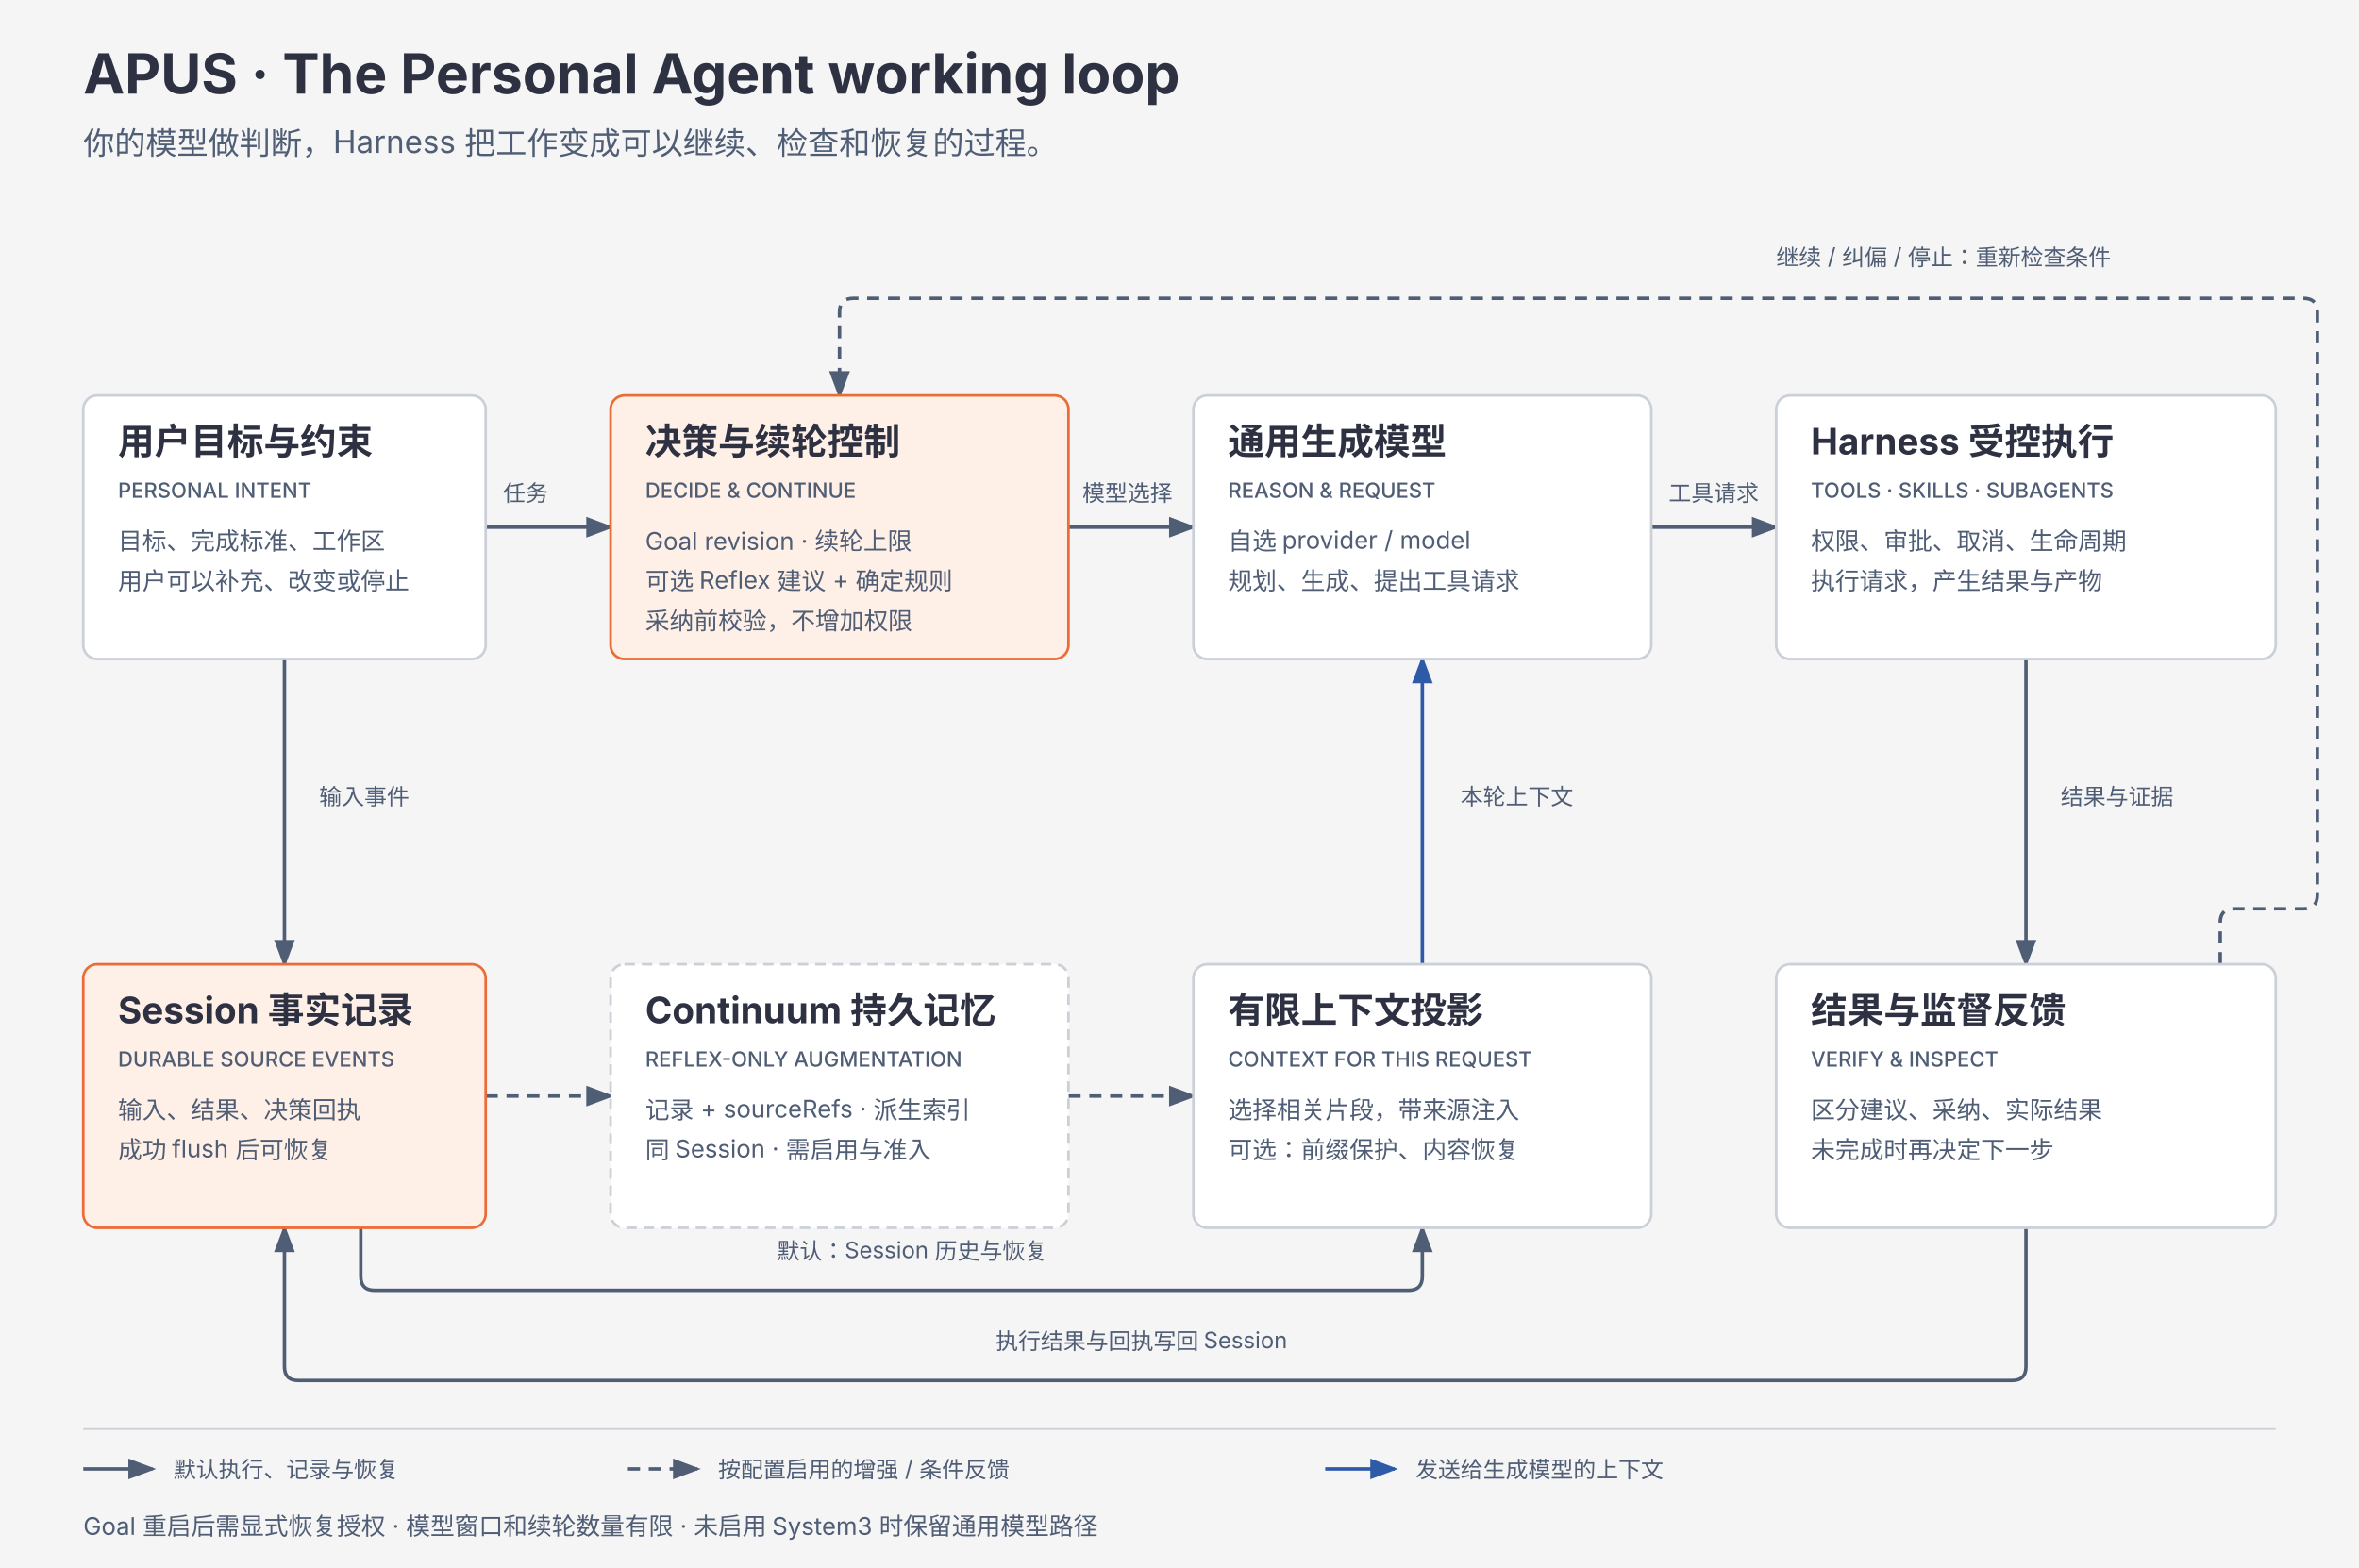
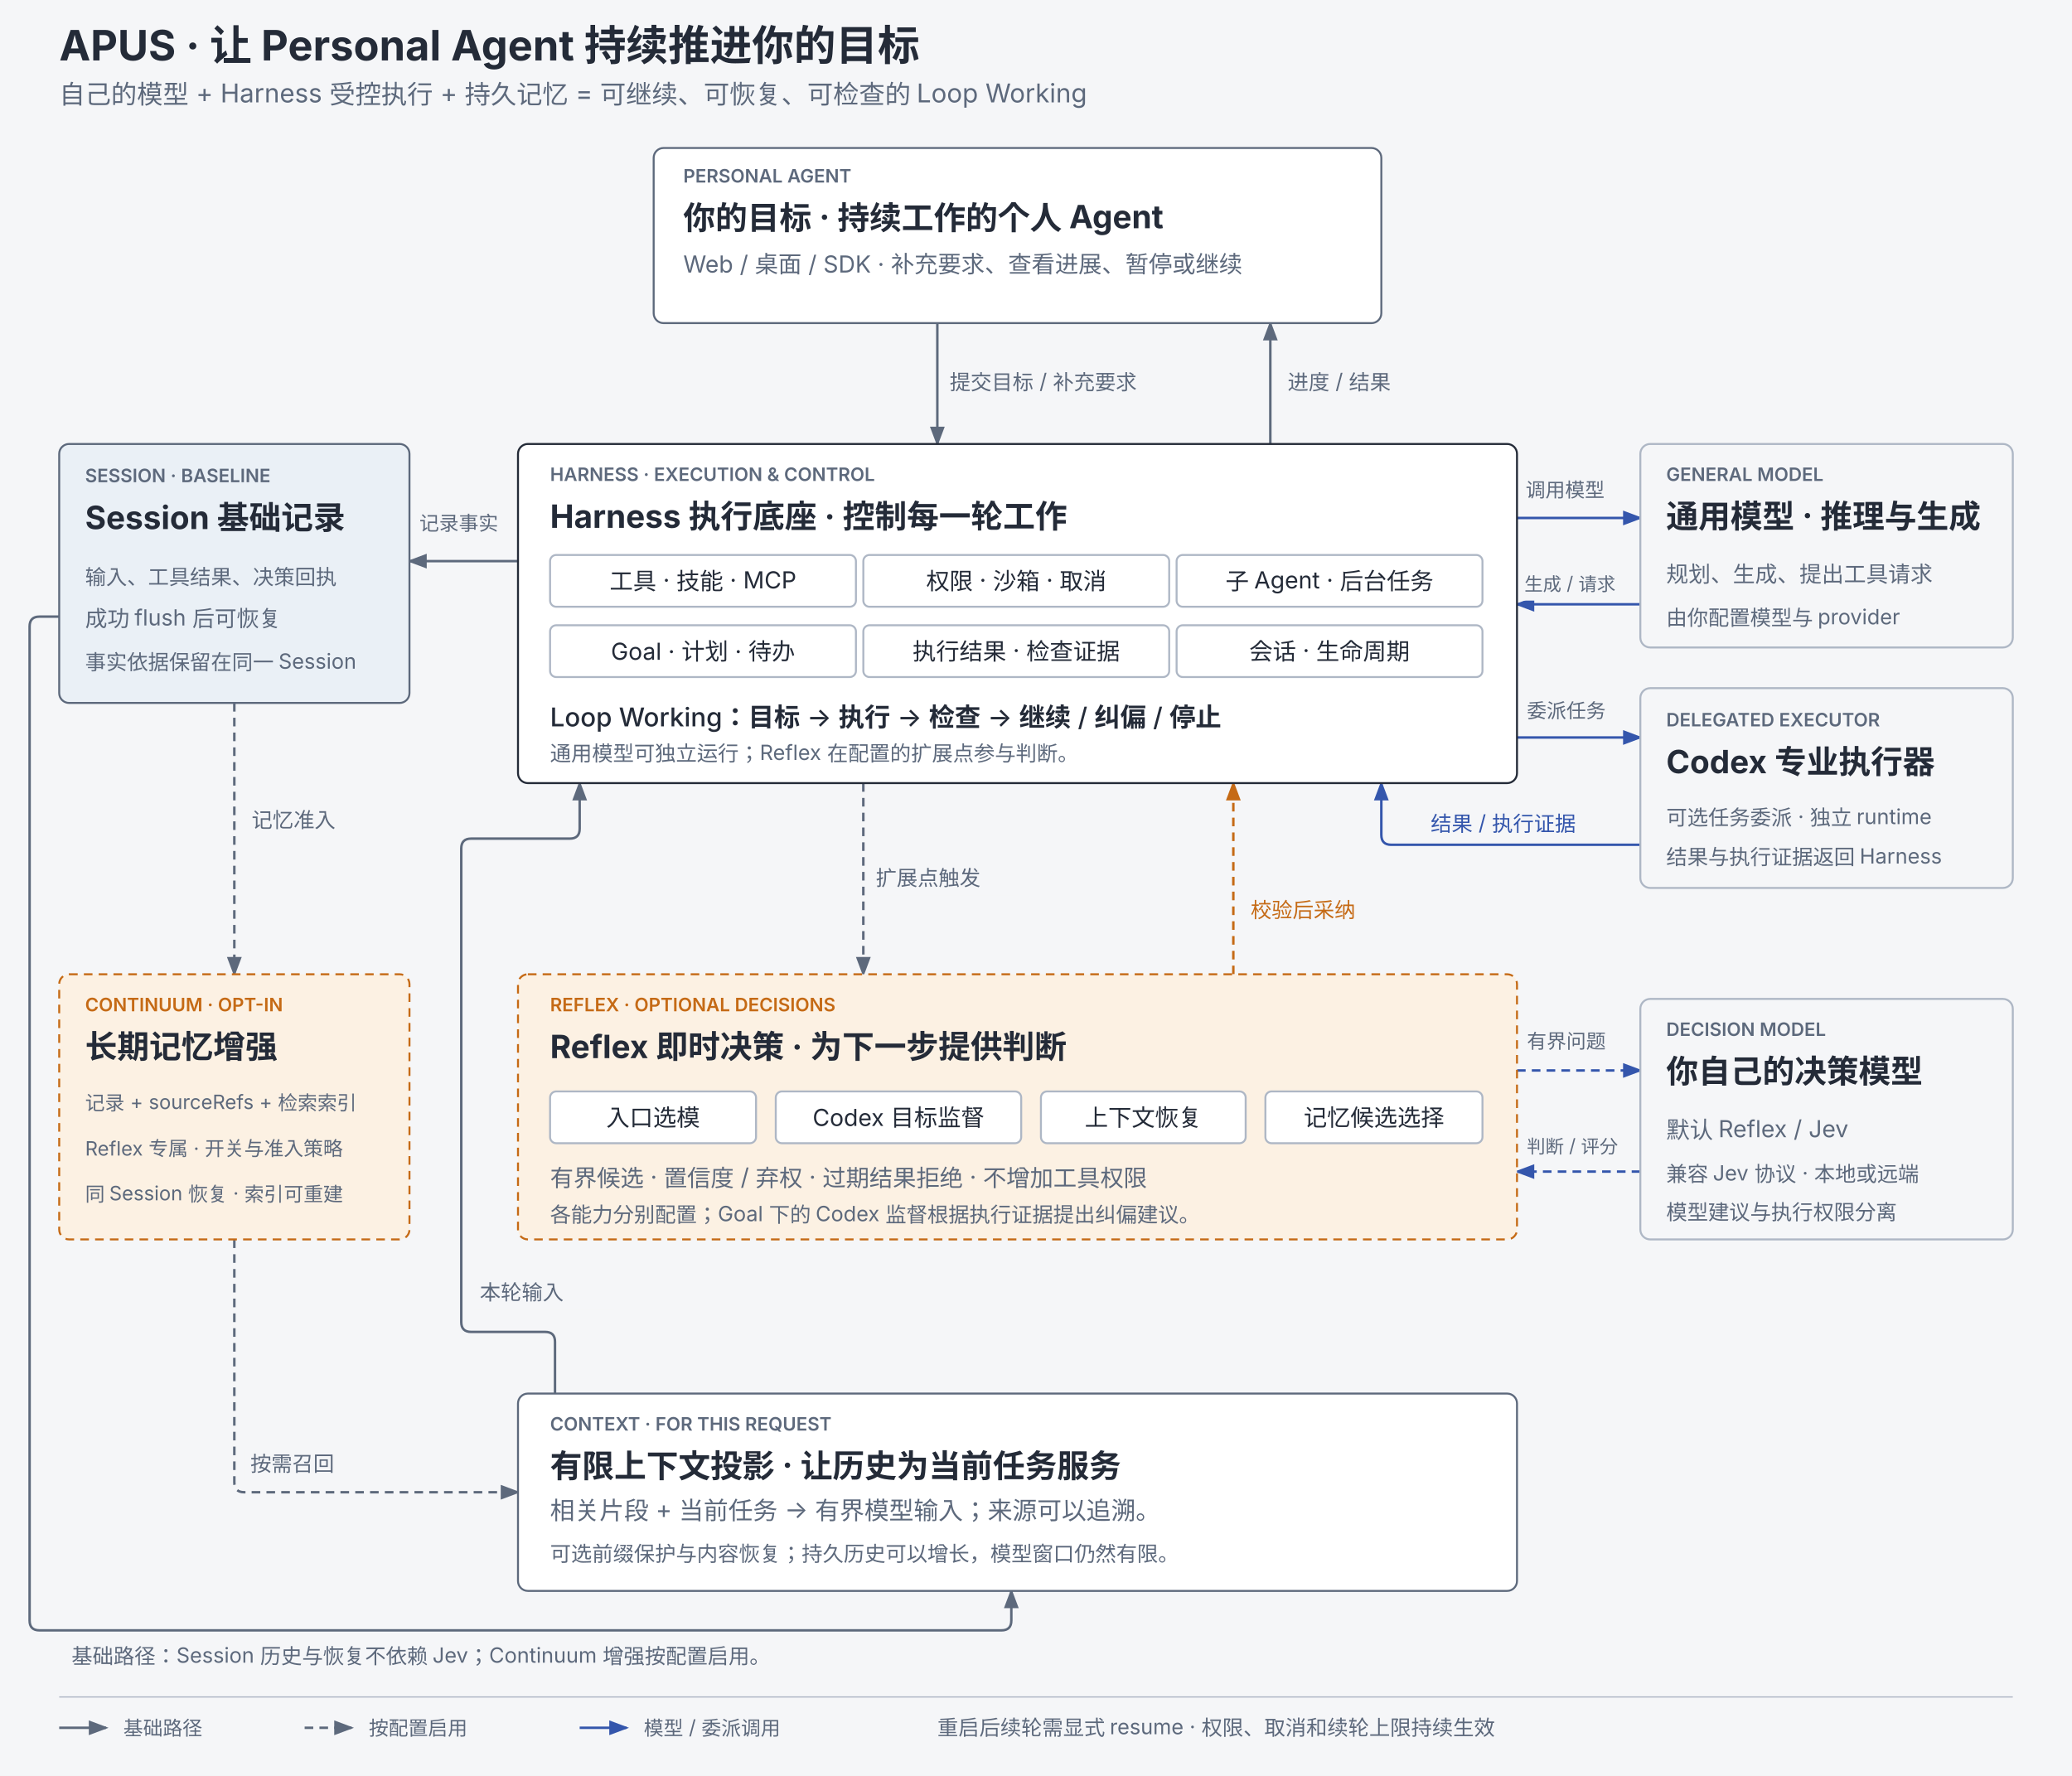
- <svg xmlns="http://www.w3.org/2000/svg" viewBox="0 0 1360 904" role="img" aria-labelledby="apus-loop-title apus-loop-desc" style="font-family:-apple-system,BlinkMacSystemFont,Segoe UI,PingFang SC,Microsoft YaHei,sans-serif">
+ <svg xmlns="http://www.w3.org/2000/svg" viewBox="0 0 1680 1440" role="img" aria-labelledby="apus-product-title apus-product-desc" style="font-family:-apple-system,BlinkMacSystemFont,Segoe UI,PingFang SC,Microsoft YaHei,sans-serif">
  <defs>
-     <marker id="apus-loop-arrow" markerWidth="8" markerHeight="6" refX="7" refY="3" orient="auto">
-       <path d="M0 0 L8 3 L0 6Z" fill="#4f5d75" />
+     <marker id="apus-product-muted" markerWidth="8" markerHeight="6" refX="7" refY="3" orient="auto">
+       <path d="M0 0 L8 3 L0 6Z" fill="#5d697c" />
    </marker>
-     <marker id="apus-loop-accent" markerWidth="8" markerHeight="6" refX="7" refY="3" orient="auto">
-       <path d="M0 0 L8 3 L0 6Z" fill="#eb6c36" />
+     <marker id="apus-product-accent" markerWidth="8" markerHeight="6" refX="7" refY="3" orient="auto">
+       <path d="M0 0 L8 3 L0 6Z" fill="#c56a15" />
    </marker>
-     <marker id="apus-loop-link" markerWidth="8" markerHeight="6" refX="7" refY="3" orient="auto">
-       <path d="M0 0 L8 3 L0 6Z" fill="#2e5aa8" />
+     <marker id="apus-product-blue" markerWidth="8" markerHeight="6" refX="7" refY="3" orient="auto">
+       <path d="M0 0 L8 3 L0 6Z" fill="#3456ac" />
    </marker>
  </defs>
-   <rect width="1360" height="904" fill="#f5f5f5" />
-   <text x="48" y="54" fill="#2d3142" font-size="32" font-weight="650">APUS · The Personal Agent working loop</text>
-   <text x="48" y="89" fill="#4f5d75" font-size="18" font-weight="400">你的模型做判断，Harness 把工作变成可以继续、检查和恢复的过程。</text>
-   <path d="M280 304 H352" fill="none" stroke="#4f5d75" stroke-width="2" marker-end="url(#apus-loop-arrow)" />
-   <path d="M616 304 H688" fill="none" stroke="#4f5d75" stroke-width="2" marker-end="url(#apus-loop-arrow)" />
-   <path d="M952 304 H1024" fill="none" stroke="#4f5d75" stroke-width="2" marker-end="url(#apus-loop-arrow)" />
-   <path d="M1168 380 V556" fill="none" stroke="#4f5d75" stroke-width="2" marker-end="url(#apus-loop-arrow)" />
-   <path d="M1280 556 V532 Q1280 524 1288 524 H1328 Q1336 524 1336 516 V180 Q1336 172 1328 172 H492 Q484 172 484 180 V228" fill="none" stroke="#4f5d75" stroke-width="2" stroke-dasharray="7 5" marker-end="url(#apus-loop-arrow)" />
-   <path d="M164 380 V556" fill="none" stroke="#4f5d75" stroke-width="2" marker-end="url(#apus-loop-arrow)" />
-   <path d="M1168 708 V788 Q1168 796 1160 796 H172 Q164 796 164 788 V708" fill="none" stroke="#4f5d75" stroke-width="2" marker-end="url(#apus-loop-arrow)" />
-   <path d="M280 632 H352" fill="none" stroke="#4f5d75" stroke-width="2" stroke-dasharray="7 5" marker-end="url(#apus-loop-arrow)" />
-   <path d="M616 632 H688" fill="none" stroke="#4f5d75" stroke-width="2" stroke-dasharray="7 5" marker-end="url(#apus-loop-arrow)" />
-   <path d="M820 556 V380" fill="none" stroke="#2e5aa8" stroke-width="2" marker-end="url(#apus-loop-link)" />
-   <path d="M208 708 V736 Q208 744 216 744 H812 Q820 744 820 736 V708" fill="none" stroke="#4f5d75" stroke-width="2" marker-end="url(#apus-loop-arrow)" />
-   <rect x="286" y="273" width="62" height="22" fill="#f5f5f5" />
-   <text x="290" y="289" fill="#4f5d75" font-size="13" font-weight="400">任务</text>
-   <rect x="620" y="273" width="64" height="22" fill="#f5f5f5" />
-   <text x="624" y="289" fill="#4f5d75" font-size="13" font-weight="400">模型选择</text>
-   <rect x="958" y="273" width="62" height="22" fill="#f5f5f5" />
-   <text x="962" y="289" fill="#4f5d75" font-size="13" font-weight="400">工具请求</text>
-   <rect x="1020" y="137" width="284" height="22" fill="#f5f5f5" />
-   <text x="1024" y="153" fill="#4f5d75" font-size="13" font-weight="400">继续 / 纠偏 / 停止：重新检查条件</text>
-   <rect x="1184" y="448" width="130" height="22" fill="#f5f5f5" />
-   <text x="1188" y="464" fill="#4f5d75" font-size="13" font-weight="400">结果与证据</text>
-   <rect x="180" y="448" width="112" height="22" fill="#f5f5f5" />
-   <text x="184" y="464" fill="#4f5d75" font-size="13" font-weight="400">输入事件</text>
-   <rect x="838" y="448" width="144" height="22" fill="#f5f5f5" />
-   <text x="842" y="464" fill="#4f5d75" font-size="13" font-weight="400">本轮上下文</text>
-   <rect x="444" y="710" width="234" height="22" fill="#f5f5f5" />
-   <text x="448" y="726" fill="#4f5d75" font-size="13" font-weight="400">默认：Session 历史与恢复</text>
-   <rect x="570" y="762" width="238" height="22" fill="#f5f5f5" />
-   <text x="574" y="778" fill="#4f5d75" font-size="13" font-weight="400">执行结果与回执写回 Session</text>
-   <rect x="48" y="228" width="232" height="152" rx="8" fill="#ffffff" stroke="#cbd0d8" stroke-width="1.5" />
-   <text x="68" y="262" fill="#2d3142" font-size="21" font-weight="650">用户目标与约束</text>
-   <text x="68" y="287" fill="#4f5d75" font-size="12" font-weight="500">PERSONAL INTENT</text>
-   <text x="68" y="317" fill="#4f5d75" font-size="14" font-weight="400">目标、完成标准、工作区</text>
-   <text x="68" y="340" fill="#4f5d75" font-size="14" font-weight="400">用户可以补充、改变或停止</text>
-   <rect x="352" y="228" width="264" height="152" rx="8" fill="#fff0e7" stroke="#eb6c36" stroke-width="1.5" />
-   <text x="372" y="262" fill="#2d3142" font-size="21" font-weight="650">决策与续轮控制</text>
-   <text x="372" y="287" fill="#4f5d75" font-size="12" font-weight="500">DECIDE &amp; CONTINUE</text>
-   <text x="372" y="317" fill="#4f5d75" font-size="14" font-weight="400">Goal revision · 续轮上限</text>
-   <text x="372" y="340" fill="#4f5d75" font-size="14" font-weight="400">可选 Reflex 建议 + 确定规则</text>
-   <text x="372" y="363" fill="#4f5d75" font-size="14" font-weight="400">采纳前校验，不增加权限</text>
-   <rect x="688" y="228" width="264" height="152" rx="8" fill="#ffffff" stroke="#cbd0d8" stroke-width="1.5" />
-   <text x="708" y="262" fill="#2d3142" font-size="21" font-weight="650">通用生成模型</text>
-   <text x="708" y="287" fill="#4f5d75" font-size="12" font-weight="500">REASON &amp; REQUEST</text>
-   <text x="708" y="317" fill="#4f5d75" font-size="14" font-weight="400">自选 provider / model</text>
-   <text x="708" y="340" fill="#4f5d75" font-size="14" font-weight="400">规划、生成、提出工具请求</text>
-   <rect x="1024" y="228" width="288" height="152" rx="8" fill="#ffffff" stroke="#cbd0d8" stroke-width="1.5" />
-   <text x="1044" y="262" fill="#2d3142" font-size="21" font-weight="650">Harness 受控执行</text>
-   <text x="1044" y="287" fill="#4f5d75" font-size="12" font-weight="500">TOOLS · SKILLS · SUBAGENTS</text>
-   <text x="1044" y="317" fill="#4f5d75" font-size="14" font-weight="400">权限、审批、取消、生命周期</text>
-   <text x="1044" y="340" fill="#4f5d75" font-size="14" font-weight="400">执行请求，产生结果与产物</text>
-   <rect x="48" y="556" width="232" height="152" rx="8" fill="#fff0e7" stroke="#eb6c36" stroke-width="1.5" />
-   <text x="68" y="590" fill="#2d3142" font-size="21" font-weight="650">Session 事实记录</text>
-   <text x="68" y="615" fill="#4f5d75" font-size="12" font-weight="500">DURABLE SOURCE EVENTS</text>
-   <text x="68" y="645" fill="#4f5d75" font-size="14" font-weight="400">输入、结果、决策回执</text>
-   <text x="68" y="668" fill="#4f5d75" font-size="14" font-weight="400">成功 flush 后可恢复</text>
-   <rect x="352" y="556" width="264" height="152" rx="8" fill="#ffffff" stroke="#cbd0d8" stroke-width="1.5" stroke-dasharray="6 4" />
-   <text x="372" y="590" fill="#2d3142" font-size="21" font-weight="650">Continuum 持久记忆</text>
-   <text x="372" y="615" fill="#4f5d75" font-size="12" font-weight="500">REFLEX-ONLY AUGMENTATION</text>
-   <text x="372" y="645" fill="#4f5d75" font-size="14" font-weight="400">记录 + sourceRefs · 派生索引</text>
-   <text x="372" y="668" fill="#4f5d75" font-size="14" font-weight="400">同 Session · 需启用与准入</text>
-   <rect x="688" y="556" width="264" height="152" rx="8" fill="#ffffff" stroke="#cbd0d8" stroke-width="1.5" />
-   <text x="708" y="590" fill="#2d3142" font-size="21" font-weight="650">有限上下文投影</text>
-   <text x="708" y="615" fill="#4f5d75" font-size="12" font-weight="500">CONTEXT FOR THIS REQUEST</text>
-   <text x="708" y="645" fill="#4f5d75" font-size="14" font-weight="400">选择相关片段，带来源注入</text>
-   <text x="708" y="668" fill="#4f5d75" font-size="14" font-weight="400">可选：前缀保护、内容恢复</text>
-   <rect x="1024" y="556" width="288" height="152" rx="8" fill="#ffffff" stroke="#cbd0d8" stroke-width="1.5" />
-   <text x="1044" y="590" fill="#2d3142" font-size="21" font-weight="650">结果与监督反馈</text>
-   <text x="1044" y="615" fill="#4f5d75" font-size="12" font-weight="500">VERIFY &amp; INSPECT</text>
-   <text x="1044" y="645" fill="#4f5d75" font-size="14" font-weight="400">区分建议、采纳、实际结果</text>
-   <text x="1044" y="668" fill="#4f5d75" font-size="14" font-weight="400">未完成时再决定下一步</text>
-   <path d="M48 824 H1312" stroke="#cbd0d8" />
-   <path d="M48 847 H88" fill="none" stroke="#4f5d75" stroke-width="2" marker-end="url(#apus-loop-arrow)" />
-   <text x="100" y="852" fill="#4f5d75" font-size="13" font-weight="400">默认执行、记录与恢复</text>
-   <path d="M362 847 H402" fill="none" stroke="#4f5d75" stroke-width="2" stroke-dasharray="7 5" marker-end="url(#apus-loop-arrow)" />
-   <text x="414" y="852" fill="#4f5d75" font-size="13" font-weight="400">按配置启用的增强 / 条件反馈</text>
-   <path d="M764 847 H804" fill="none" stroke="#2e5aa8" stroke-width="2" marker-end="url(#apus-loop-link)" />
-   <text x="816" y="852" fill="#4f5d75" font-size="13" font-weight="400">发送给生成模型的上下文</text>
-   <text x="48" y="885" fill="#4f5d75" font-size="14" font-weight="400">Goal 重启后需显式恢复授权 · 模型窗口和续轮数量有限 · 未启用 System3 时保留通用模型路径</text>
+   <rect width="1680" height="1440" fill="#f5f6f8" />
+   <text x="48" y="49" font-size="34" fill="#242b38" font-weight="650">APUS · 让 Personal Agent 持续推进你的目标</text>
+   <text x="48" y="84" font-size="21" fill="#5d697c" font-weight="400">自己的模型 + Harness 受控执行 + 持久记忆 = 可继续、可恢复、可检查的 Loop Working</text>
+   <path d="M760 262 V360" fill="none" stroke="#5d697c" stroke-width="2" marker-end="url(#apus-product-muted)" />
+   <path d="M1030 360 V262" fill="none" stroke="#5d697c" stroke-width="2" marker-end="url(#apus-product-muted)" />
+   <path d="M420 455 H332" fill="none" stroke="#5d697c" stroke-width="2" marker-end="url(#apus-product-muted)" />
+   <path d="M190 570 V790" fill="none" stroke="#5d697c" stroke-width="2" stroke-dasharray="7 5" marker-end="url(#apus-product-muted)" />
+   <path d="M48 500 H32 Q24 500 24 508 V1314 Q24 1322 32 1322 H812 Q820 1322 820 1314 V1290" fill="none" stroke="#5d697c" stroke-width="2" marker-end="url(#apus-product-muted)" />
+   <path d="M700 635 V790" fill="none" stroke="#5d697c" stroke-width="2" stroke-dasharray="7 5" marker-end="url(#apus-product-muted)" />
+   <path d="M1000 790 V635" fill="none" stroke="#c56a15" stroke-width="2" stroke-dasharray="7 5" marker-end="url(#apus-product-accent)" />
+   <path d="M1230 420 H1330" fill="none" stroke="#3456ac" stroke-width="2" marker-end="url(#apus-product-blue)" />
+   <path d="M1330 490 H1230" fill="none" stroke="#3456ac" stroke-width="2" marker-end="url(#apus-product-blue)" />
+   <path d="M1230 598 H1330" fill="none" stroke="#3456ac" stroke-width="2" marker-end="url(#apus-product-blue)" />
+   <path d="M1330 685 H1128 Q1120 685 1120 677 V635" fill="none" stroke="#3456ac" stroke-width="2" marker-end="url(#apus-product-blue)" />
+   <path d="M1230 868 H1330" fill="none" stroke="#3456ac" stroke-width="2" stroke-dasharray="7 5" marker-end="url(#apus-product-blue)" />
+   <path d="M1330 950 H1230" fill="none" stroke="#3456ac" stroke-width="2" stroke-dasharray="7 5" marker-end="url(#apus-product-blue)" />
+   <path d="M190 1005 V1202 Q190 1210 198 1210 H420" fill="none" stroke="#5d697c" stroke-width="2" stroke-dasharray="7 5" marker-end="url(#apus-product-muted)" />
+   <path d="M450 1130 V1088 Q450 1080 442 1080 H382 Q374 1080 374 1072 V688 Q374 680 382 680 H462 Q470 680 470 672 V635" fill="none" stroke="#5d697c" stroke-width="2" marker-end="url(#apus-product-muted)" />
+   <rect x="765" y="297" width="185" height="27" fill="#f5f6f8" />
+   <text x="770" y="316" font-size="17" fill="#5d697c" font-weight="400">提交目标 / 补充要求</text>
+   <rect x="1039" y="297" width="120" height="27" fill="#f5f6f8" />
+   <text x="1044" y="316" font-size="17" fill="#5d697c" font-weight="400">进度 / 结果</text>
+   <rect x="335" y="411" width="82" height="27" fill="#f5f6f8" />
+   <text x="340" y="430" font-size="16" fill="#5d697c" font-weight="400">记录事实</text>
+   <rect x="199" y="652" width="106" height="27" fill="#f5f6f8" />
+   <text x="204" y="671" font-size="17" fill="#5d697c" font-weight="400">记忆准入</text>
+   <rect x="384" y="1035" width="114" height="27" fill="#f5f6f8" />
+   <text x="389" y="1054" font-size="17" fill="#5d697c" font-weight="400">本轮输入</text>
+   <rect x="705" y="699" width="120" height="27" fill="#f5f6f8" />
+   <text x="710" y="718" font-size="17" fill="#5d697c" font-weight="400">扩展点触发</text>
+   <rect x="1009" y="725" width="135" height="27" fill="#f5f6f8" />
+   <text x="1014" y="744" font-size="17" fill="#c56a15" font-weight="400">校验后采纳</text>
+   <rect x="1232" y="384" width="98" height="27" fill="#f5f6f8" />
+   <text x="1237" y="403" font-size="16" fill="#5d697c" font-weight="400">调用模型</text>
+   <rect x="1231" y="460" width="99" height="27" fill="#f5f6f8" />
+   <text x="1236" y="479" font-size="15" fill="#5d697c" font-weight="400">生成 / 请求</text>
+   <rect x="1233" y="563" width="98" height="27" fill="#f5f6f8" />
+   <text x="1238" y="582" font-size="16" fill="#5d697c" font-weight="400">委派任务</text>
+   <rect x="1155" y="655" width="167" height="27" fill="#f5f6f8" />
+   <text x="1160" y="674" font-size="17" fill="#3456ac" font-weight="400">结果 / 执行证据</text>
+   <rect x="1233" y="831" width="98" height="27" fill="#f5f6f8" />
+   <text x="1238" y="850" font-size="16" fill="#5d697c" font-weight="400">有界问题</text>
+   <rect x="1233" y="916" width="99" height="27" fill="#f5f6f8" />
+   <text x="1238" y="935" font-size="15" fill="#5d697c" font-weight="400">判断 / 评分</text>
+   <rect x="198" y="1174" width="113" height="27" fill="#f5f6f8" />
+   <text x="203" y="1193" font-size="17" fill="#5d697c" font-weight="400">按需召回</text>
+   <rect x="53" y="1330" width="860" height="27" fill="#f5f6f8" />
+   <text x="58" y="1349" font-size="17" fill="#5d697c" font-weight="400">基础路径：Session 历史与恢复不依赖 Jev；Continuum 增强按配置启用。</text>
+   <rect x="530" y="120" width="590" height="142" rx="8" fill="white" stroke="#5d697c" stroke-width="1.6" />
+   <text x="554" y="148" font-size="15" fill="#5d697c" font-weight="600">PERSONAL AGENT</text>
+   <text x="554" y="186" font-size="26" fill="#242b38" font-weight="650">你的目标 · 持续工作的个人 Agent</text>
+   <text x="554" y="221" font-size="19" fill="#5d697c" font-weight="400">Web / 桌面 / SDK · 补充要求、查看进展、暂停或继续</text>
+   <rect x="420" y="360" width="810" height="275" rx="8" fill="white" stroke="#242b38" stroke-width="1.6" />
+   <text x="446" y="390" font-size="15" fill="#5d697c" font-weight="600">HARNESS · EXECUTION &amp; CONTROL</text>
+   <text x="446" y="428" font-size="26" fill="#242b38" font-weight="650">Harness 执行底座 · 控制每一轮工作</text>
+   <rect x="446" y="450" width="248" height="42" rx="5" fill="white" stroke="#aeb7c5" stroke-width="1.6" />
+   <text x="570.0" y="478" font-size="19" fill="#242b38" font-weight="400" text-anchor="middle">工具 · 技能 · MCP</text>
+   <rect x="700" y="450" width="248" height="42" rx="5" fill="white" stroke="#aeb7c5" stroke-width="1.6" />
+   <text x="824.0" y="478" font-size="19" fill="#242b38" font-weight="400" text-anchor="middle">权限 · 沙箱 · 取消</text>
+   <rect x="954" y="450" width="248" height="42" rx="5" fill="white" stroke="#aeb7c5" stroke-width="1.6" />
+   <text x="1078.0" y="478" font-size="19" fill="#242b38" font-weight="400" text-anchor="middle">子 Agent · 后台任务</text>
+   <rect x="446" y="507" width="248" height="42" rx="5" fill="white" stroke="#aeb7c5" stroke-width="1.6" />
+   <text x="570.0" y="535" font-size="19" fill="#242b38" font-weight="400" text-anchor="middle">Goal · 计划 · 待办</text>
+   <rect x="700" y="507" width="248" height="42" rx="5" fill="white" stroke="#aeb7c5" stroke-width="1.6" />
+   <text x="824.0" y="535" font-size="19" fill="#242b38" font-weight="400" text-anchor="middle">执行结果 · 检查证据</text>
+   <rect x="954" y="507" width="248" height="42" rx="5" fill="white" stroke="#aeb7c5" stroke-width="1.6" />
+   <text x="1078.0" y="535" font-size="19" fill="#242b38" font-weight="400" text-anchor="middle">会话 · 生命周期</text>
+   <text x="446" y="589" font-size="21" fill="#242b38" font-weight="550">Loop Working：目标 → 执行 → 检查 → 继续 / 纠偏 / 停止</text>
+   <text x="446" y="617" font-size="17" fill="#5d697c" font-weight="400">通用模型可独立运行；Reflex 在配置的扩展点参与判断。</text>
+   <rect x="48" y="360" width="284" height="210" rx="8" fill="#eaf0f6" stroke="#5d697c" stroke-width="1.6" />
+   <text x="69" y="391" font-size="15" fill="#5d697c" font-weight="600">SESSION · BASELINE</text>
+   <text x="69" y="429" font-size="26" fill="#242b38" font-weight="650">Session 基础记录</text>
+   <text x="69" y="474" font-size="17" fill="#5d697c" font-weight="400">输入、工具结果、决策回执</text>
+   <text x="69" y="508" font-size="18" fill="#5d697c" font-weight="400">成功 flush 后可恢复</text>
+   <text x="69" y="543" font-size="17" fill="#5d697c" font-weight="400">事实依据保留在同一 Session</text>
+   <rect x="48" y="790" width="284" height="215" rx="8" fill="#fcf1e3" stroke="#c56a15" stroke-width="1.6" stroke-dasharray="7 5" />
+   <text x="69" y="820" font-size="15" fill="#c56a15" font-weight="600">CONTINUUM · OPT-IN</text>
+   <text x="69" y="858" font-size="26" fill="#242b38" font-weight="650">长期记忆增强</text>
+   <text x="69" y="900" font-size="16" fill="#5d697c" font-weight="400">记录 + sourceRefs + 检索索引</text>
+   <text x="69" y="937" font-size="16" fill="#5d697c" font-weight="400">Reflex 专属 · 开关与准入策略</text>
+   <text x="69" y="974" font-size="16" fill="#5d697c" font-weight="400">同 Session 恢复 · 索引可重建</text>
+   <rect x="420" y="790" width="810" height="215" rx="8" fill="#fcf1e3" stroke="#c56a15" stroke-width="1.6" stroke-dasharray="7 5" />
+   <text x="446" y="820" font-size="15" fill="#c56a15" font-weight="600">REFLEX · OPTIONAL DECISIONS</text>
+   <text x="446" y="858" font-size="26" fill="#242b38" font-weight="650">Reflex 即时决策 · 为下一步提供判断</text>
+   <rect x="446" y="885" width="167" height="42" rx="5" fill="white" stroke="#aeb7c5" stroke-width="1.6" />
+   <text x="529.5" y="913" font-size="19" fill="#242b38" font-weight="400" text-anchor="middle">入口选模</text>
+   <rect x="629" y="885" width="199" height="42" rx="5" fill="white" stroke="#aeb7c5" stroke-width="1.6" />
+   <text x="728.5" y="913" font-size="19" fill="#242b38" font-weight="400" text-anchor="middle">Codex 目标监督</text>
+   <rect x="844" y="885" width="166" height="42" rx="5" fill="white" stroke="#aeb7c5" stroke-width="1.6" />
+   <text x="927.0" y="913" font-size="19" fill="#242b38" font-weight="400" text-anchor="middle">上下文恢复</text>
+   <rect x="1026" y="885" width="176" height="42" rx="5" fill="white" stroke="#aeb7c5" stroke-width="1.6" />
+   <text x="1114.0" y="913" font-size="19" fill="#242b38" font-weight="400" text-anchor="middle">记忆候选选择</text>
+   <text x="446" y="962" font-size="19" fill="#5d697c" font-weight="400">有界候选 · 置信度 / 弃权 · 过期结果拒绝 · 不增加工具权限</text>
+   <text x="446" y="991" font-size="17" fill="#5d697c" font-weight="400">各能力分别配置；Goal 下的 Codex 监督根据执行证据提出纠偏建议。</text>
+   <rect x="420" y="1130" width="810" height="160" rx="8" fill="white" stroke="#5d697c" stroke-width="1.6" />
+   <text x="446" y="1160" font-size="15" fill="#5d697c" font-weight="600">CONTEXT · FOR THIS REQUEST</text>
+   <text x="446" y="1198" font-size="26" fill="#242b38" font-weight="650">有限上下文投影 · 让历史为当前任务服务</text>
+   <text x="446" y="1232" font-size="20" fill="#5d697c" font-weight="400">相关片段 + 当前任务 → 有界模型输入；来源可以追溯。</text>
+   <text x="446" y="1266" font-size="17" fill="#5d697c" font-weight="400">可选前缀保护与内容恢复；持久历史可以增长，模型窗口仍然有限。</text>
+   <rect x="1330" y="360" width="302" height="165" rx="8" fill="#f5f6f8" stroke="#aeb7c5" stroke-width="1.6" />
+   <text x="1351" y="390" font-size="15" fill="#5d697c" font-weight="600">GENERAL MODEL</text>
+   <text x="1351" y="428" font-size="26" fill="#242b38" font-weight="650">通用模型 · 推理与生成</text>
+   <text x="1351" y="472" font-size="18" fill="#5d697c" font-weight="400">规划、生成、提出工具请求</text>
+   <text x="1351" y="507" font-size="17" fill="#5d697c" font-weight="400">由你配置模型与 provider</text>
+   <rect x="1330" y="558" width="302" height="162" rx="8" fill="#f5f6f8" stroke="#aeb7c5" stroke-width="1.6" />
+   <text x="1351" y="589" font-size="15" fill="#5d697c" font-weight="600">DELEGATED EXECUTOR</text>
+   <text x="1351" y="627" font-size="26" fill="#242b38" font-weight="650">Codex 专业执行器</text>
+   <text x="1351" y="669" font-size="17" fill="#5d697c" font-weight="400">可选任务委派 · 独立 runtime</text>
+   <text x="1351" y="701" font-size="17" fill="#5d697c" font-weight="400">结果与执行证据返回 Harness</text>
+   <rect x="1330" y="810" width="302" height="195" rx="8" fill="#f5f6f8" stroke="#aeb7c5" stroke-width="1.6" />
+   <text x="1351" y="840" font-size="15" fill="#5d697c" font-weight="600">DECISION MODEL</text>
+   <text x="1351" y="878" font-size="26" fill="#242b38" font-weight="650">你自己的决策模型</text>
+   <text x="1351" y="923" font-size="19" fill="#5d697c" font-weight="400">默认 Reflex / Jev</text>
+   <text x="1351" y="958" font-size="17" fill="#5d697c" font-weight="400">兼容 Jev 协议 · 本地或远端</text>
+   <text x="1351" y="989" font-size="17" fill="#5d697c" font-weight="400">模型建议与执行权限分离</text>
+   <path d="M48 1376 H1632" stroke="#aeb7c5" />
+   <path d="M48 1401 H86" fill="none" stroke="#5d697c" stroke-width="2" marker-end="url(#apus-product-muted)" />
+   <text x="100" y="1407" font-size="16" fill="#5d697c" font-weight="400">基础路径</text>
+   <path d="M247 1401 H285" fill="none" stroke="#5d697c" stroke-width="2" stroke-dasharray="7 5" marker-end="url(#apus-product-muted)" />
+   <text x="299" y="1407" font-size="16" fill="#5d697c" font-weight="400">按配置启用</text>
+   <path d="M470 1401 H508" fill="none" stroke="#3456ac" stroke-width="2" marker-end="url(#apus-product-blue)" />
+   <text x="522" y="1407" font-size="16" fill="#5d697c" font-weight="400">模型 / 委派调用</text>
+   <text x="760" y="1407" font-size="17" fill="#5d697c" font-weight="400">重启后续轮需显式 resume · 权限、取消和续轮上限持续生效</text>
</svg>
